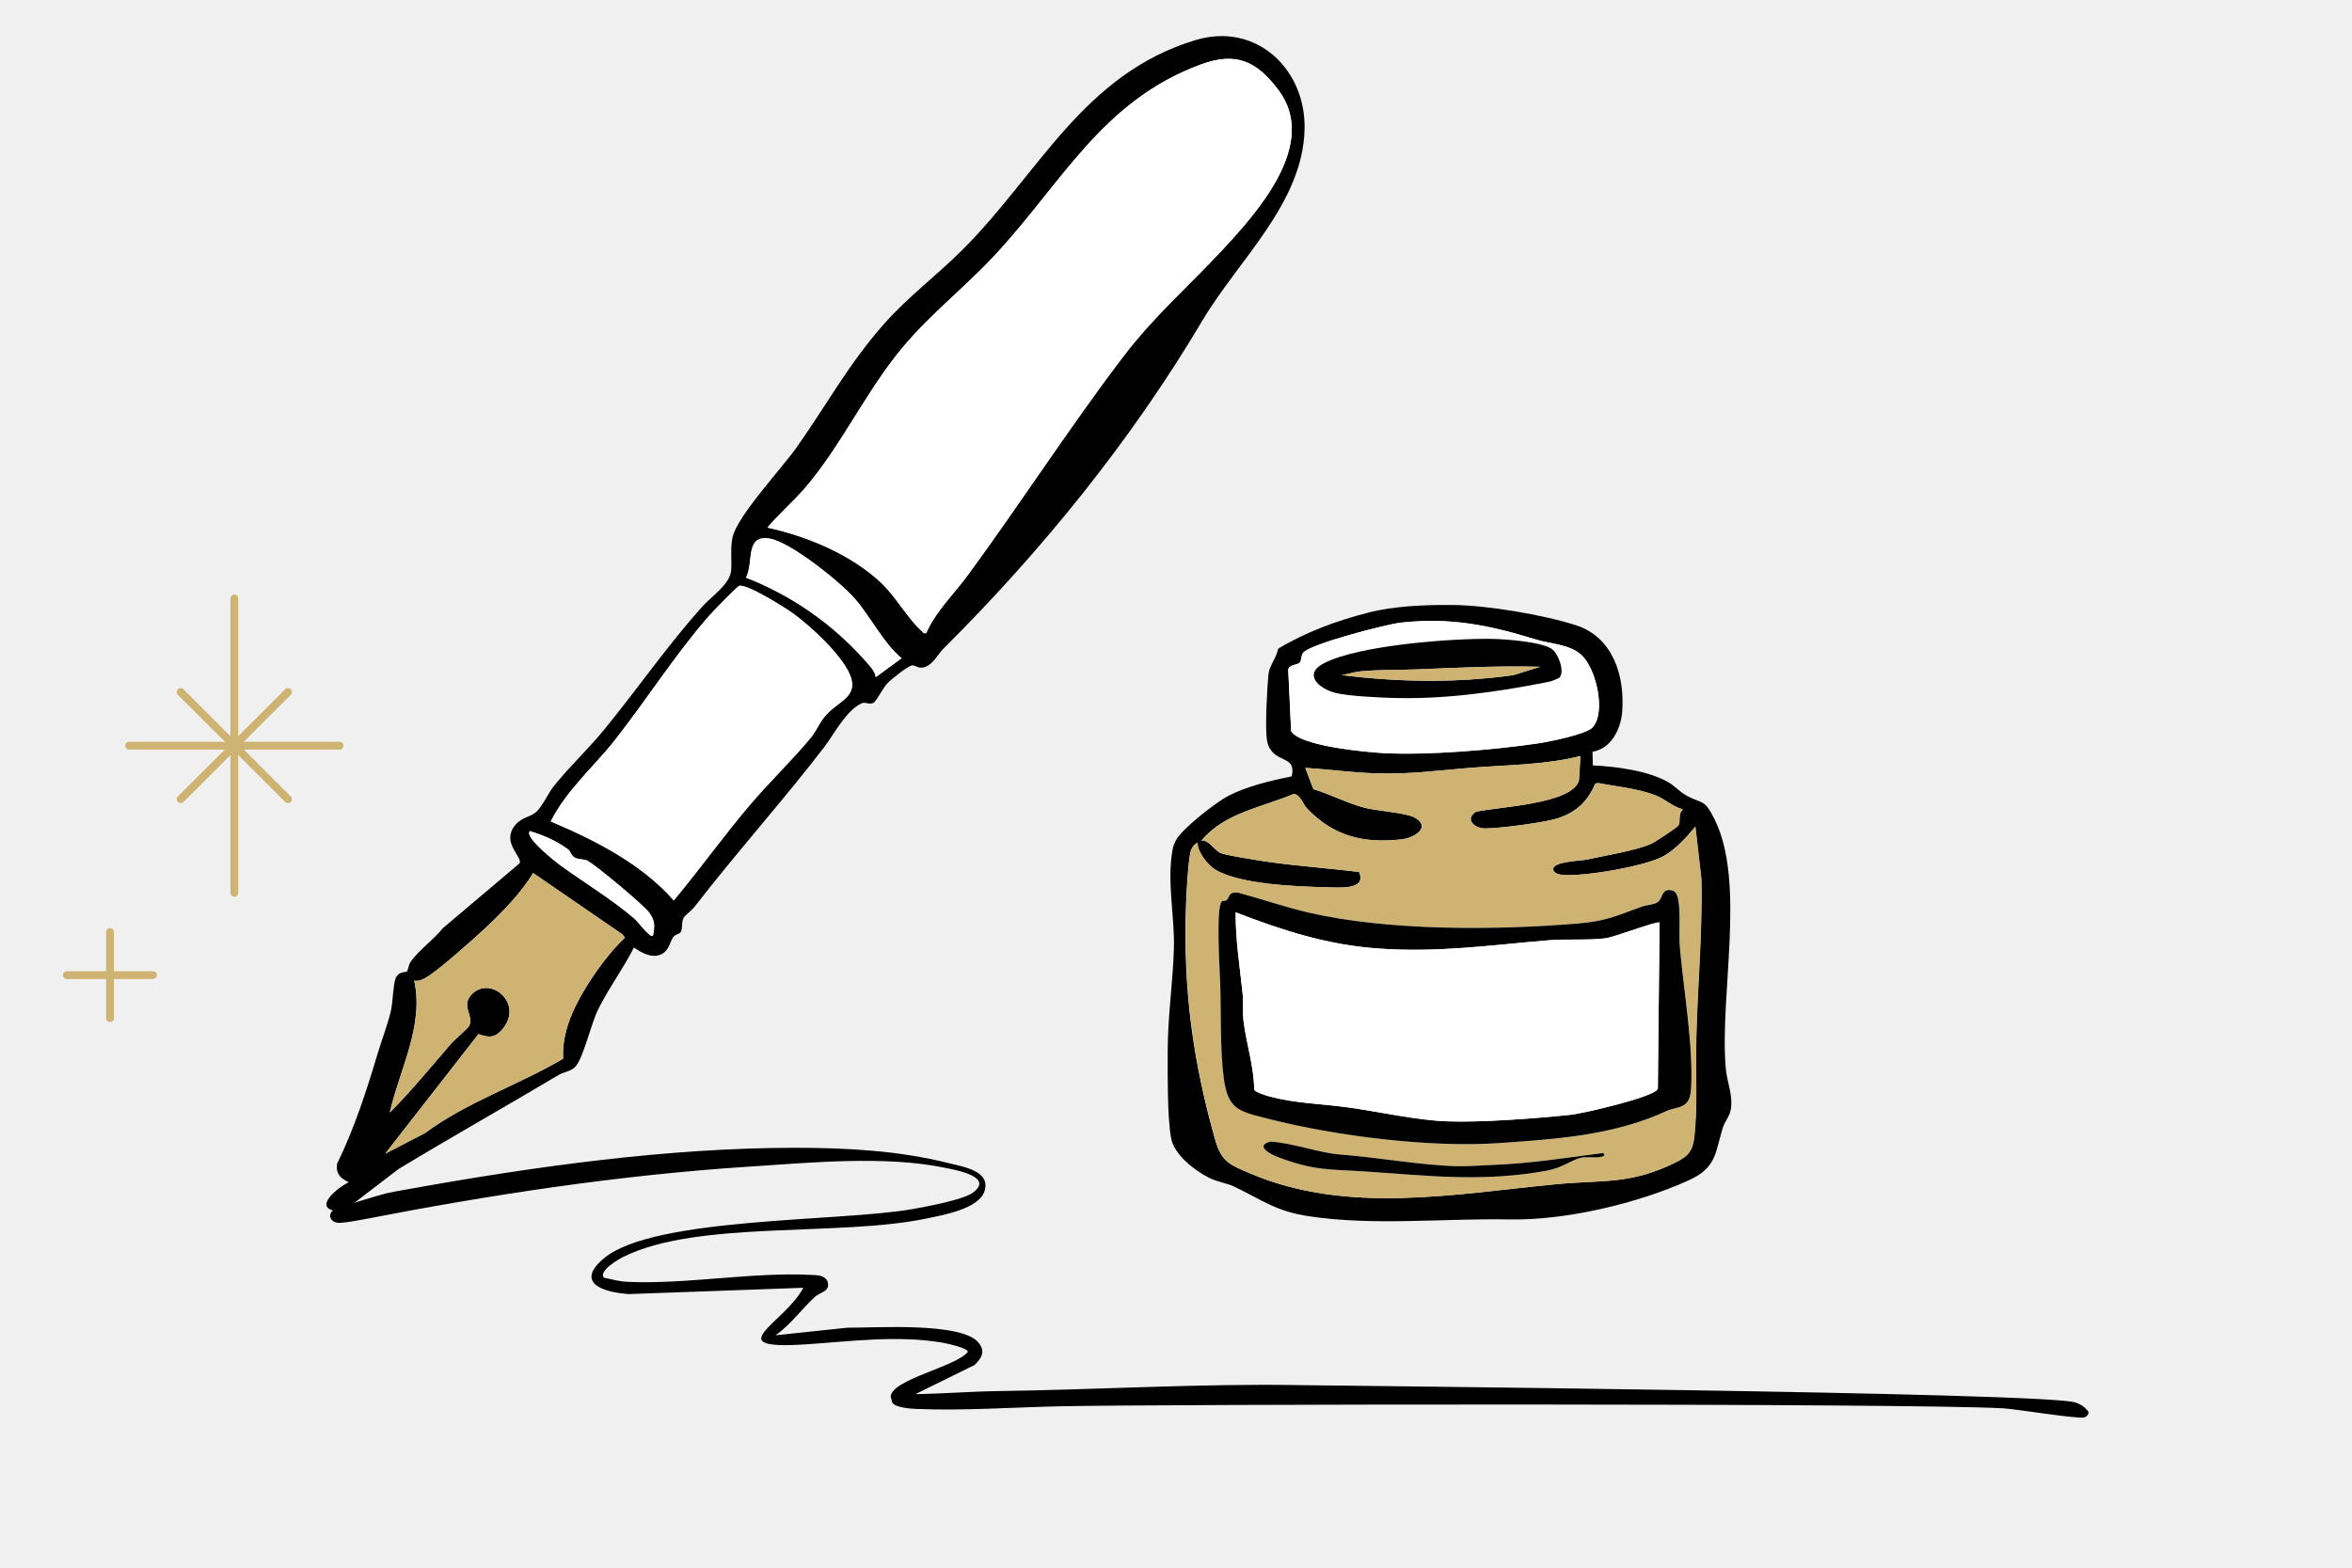
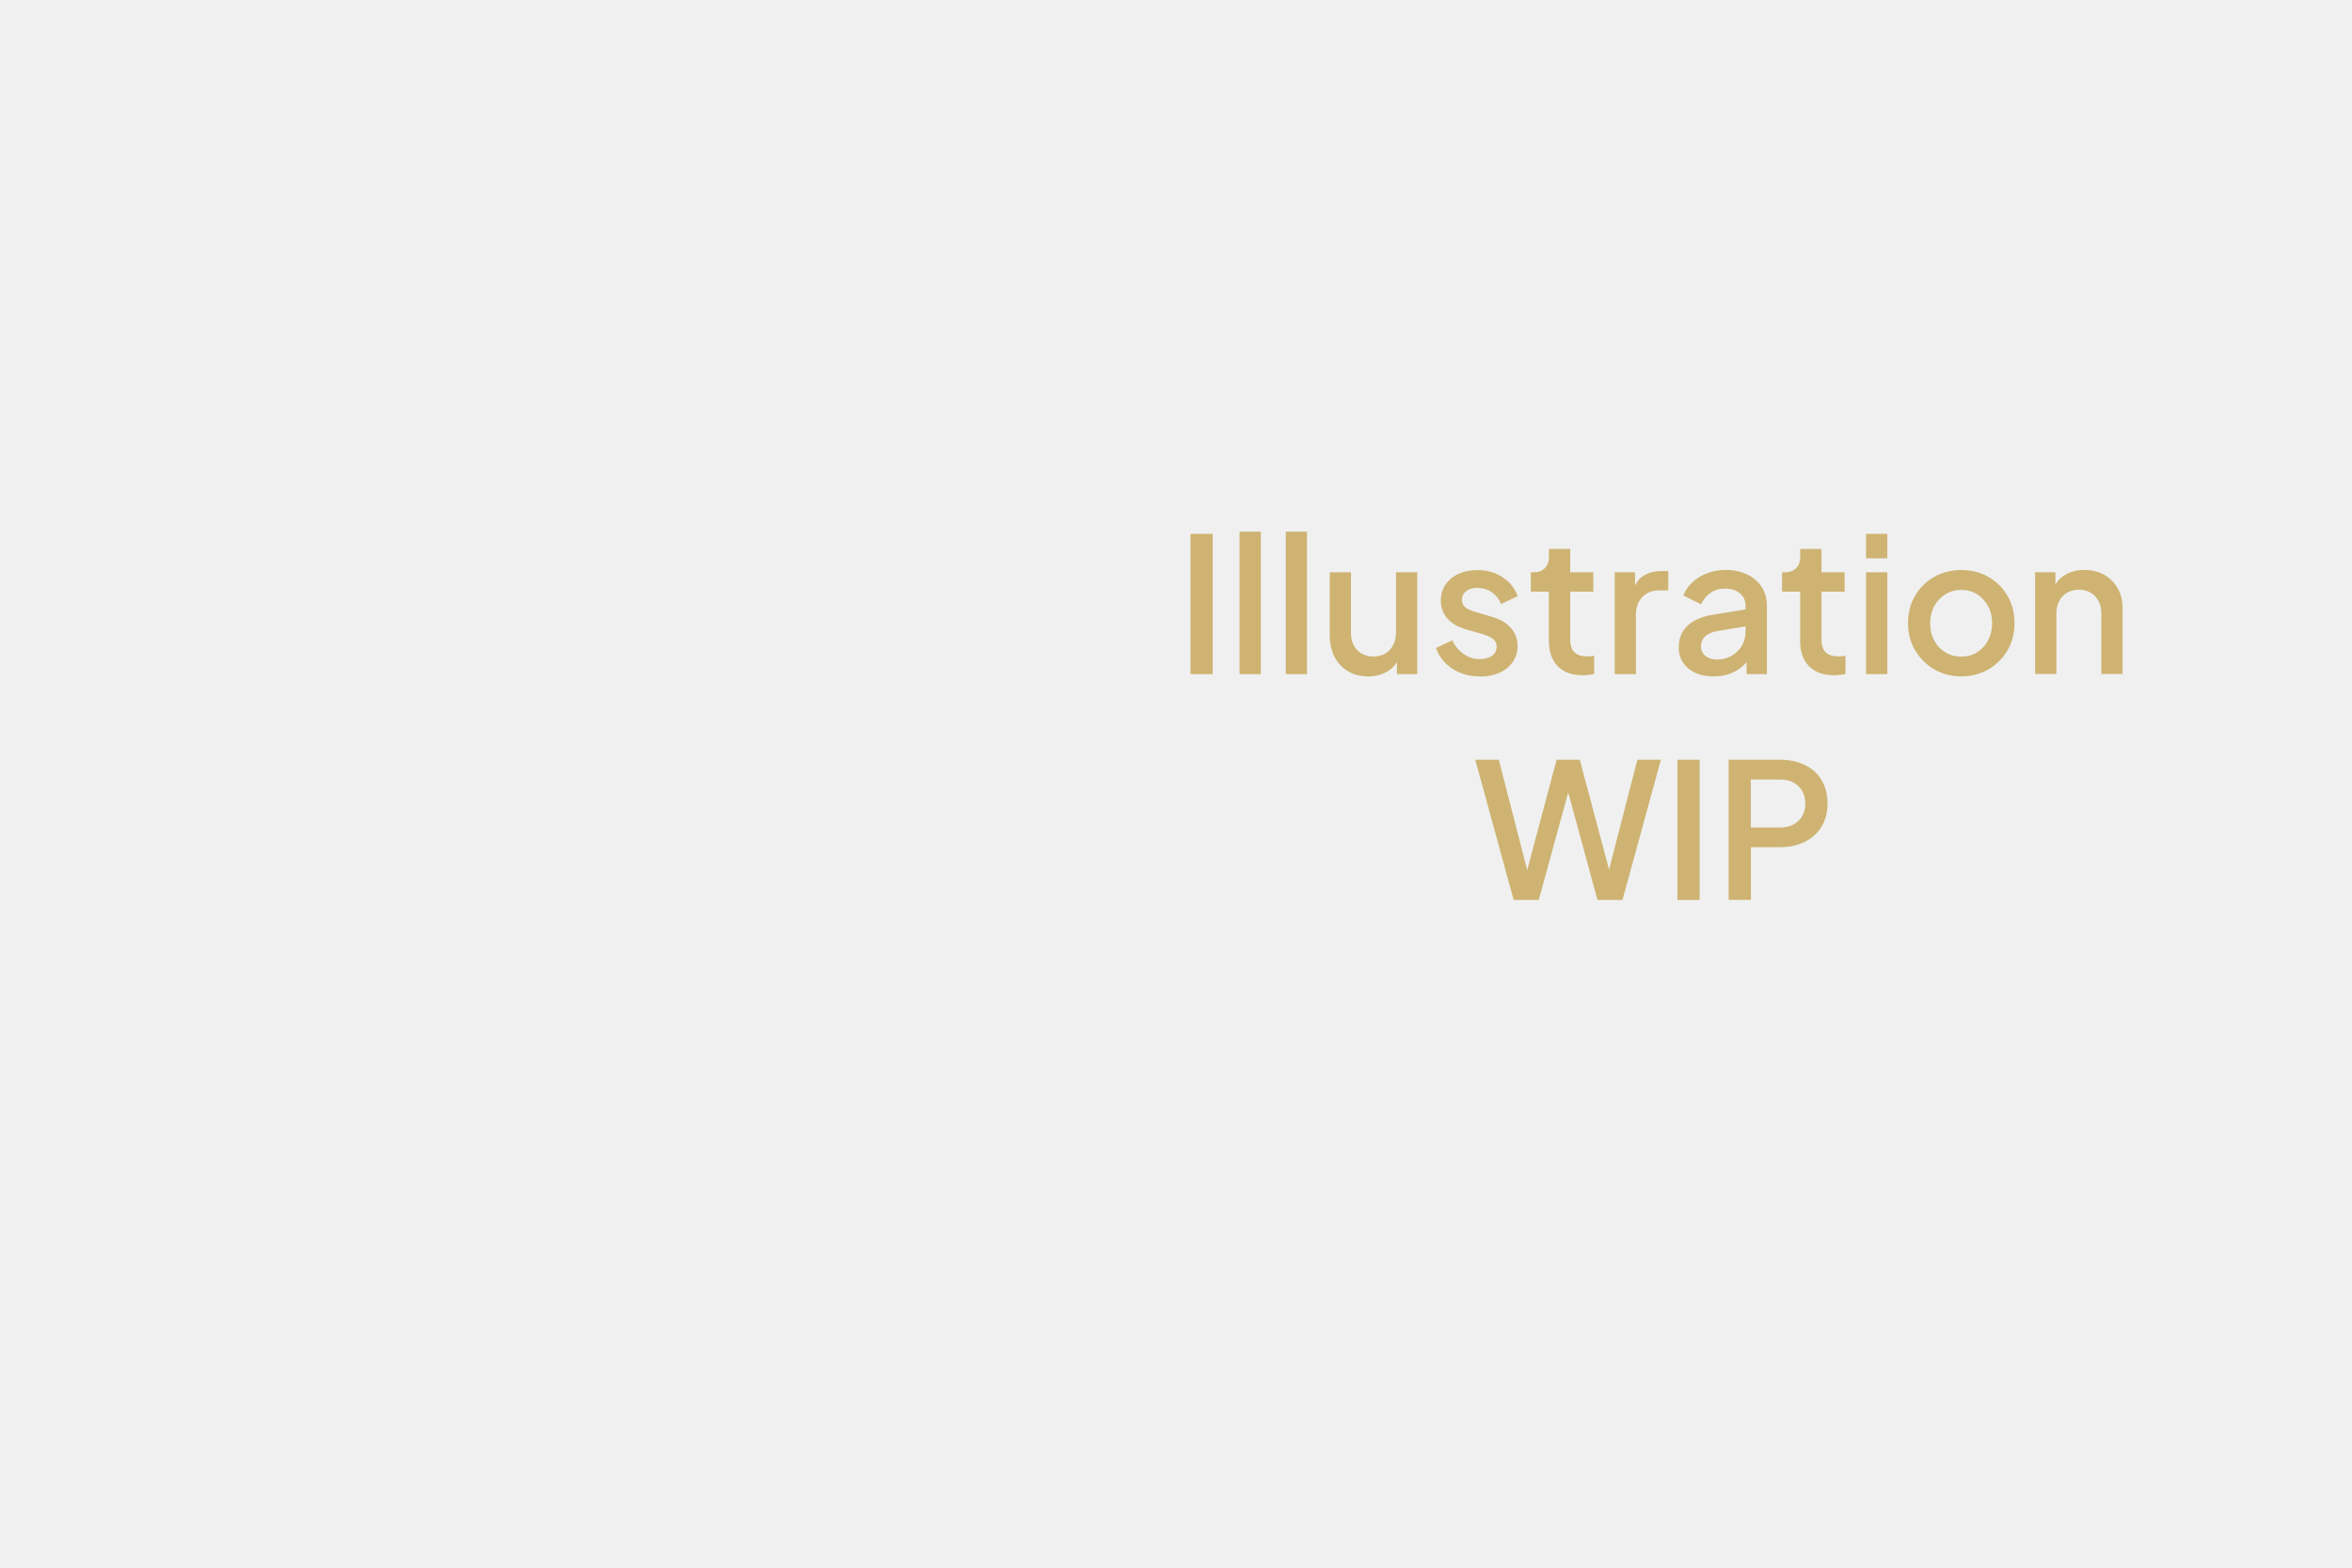
- <svg xmlns="http://www.w3.org/2000/svg" id="_レイヤー_1" data-name="レイヤー_1" version="1.1" viewBox="0 0 300 200">
+ <svg xmlns="http://www.w3.org/2000/svg" id="_レイヤー_1" version="1.1" viewBox="0 0 300 200">
  <defs>
    <style>
      .st0 {
        fill: #ceb372;
      }
- 
-       .st1 {
-         fill: none;
-         stroke: #ceb372;
-         stroke-linecap: round;
-         stroke-linejoin: round;
-       }
- 
-       .st2 {
-         fill: #fff;
-       }
    </style>
  </defs>
-   <path d="M80.07,165.08c-3.26-.23-6.76-1.48-2.99-4.59,6.35-5.23,30.01-4.62,39.2-6.22,1.73-.3,6.58-1.2,7.81-2.11,2.78-2.06-2.28-2.91-3.62-3.19-7.63-1.57-17.18-.64-25-.13-16.45,1.07-32.95,3.58-49.07,6.72-.75.15-2.37.42-3.05.45-1.15.04-1.65-.98-.84-1.64.28-.23,6.01-1.96,6.81-2.14.88-.2,1.81-.35,2.7-.51,15.95-2.88,33.11-5.28,49.33-5.29,6.57,0,13.26.35,19.66,1.96,1.8.46,5.44.97,4.55,3.61-.75,2.23-5.29,3.02-7.37,3.45-11.18,2.35-29.21.19-38.67,4.89-.62.31-3.17,1.77-2.51,2.66,1.01.2,1.93.48,2.99.53,7.54.35,16.02-1.28,23.52-.88.77.04,1.58.03,2.02.77.44,1.38-.88,1.37-1.62,2.05-1.71,1.57-3.06,3.52-5,4.88l9.2-.97c3.39.04,14.54-.76,16.7,1.92.9,1.12.4,1.95-.51,2.84l-7.55,3.72c3.5-.05,7-.34,10.5-.39,12.78-.17,25.77-.98,38.54-.76,4.21.07,94.96.92,98.91,2.21.73.24,1.18.57,1.66,1.15.09.34-.19.64-.49.75-.74.26-8.62-1.05-10.34-1.15-12.02-.68-108.33-.53-120.39-.26-5.87.13-12.31.58-18.18.34-.8-.03-2.78-.16-3.17-.83l-.19-.76c.13-2.18,8.45-3.84,9.84-5.7,0-.51-2.85-1.11-3.42-1.2-5.71-.92-11.47-.14-17.14.24-11.44.77-2.81-2.64-.43-7.21l-22.39.81Z" />
-   <g>
-     <path d="M111.54,89.59c-.53.41-1.13-.08-1.6.12-1.98.85-3.64,4.08-4.83,5.63-5.24,6.82-11.11,13.35-16.49,20.31-.36.47-1.24,1.13-1.39,1.39-.35.6-.13,1.3-.37,1.81-.16.34-.67.34-.9.59-.45.49-.54,1.54-1.28,2.1-1.21.91-2.74.1-3.82-.66-1.36,2.69-3.31,5.32-4.62,8.01-.86,1.78-1.88,6.21-2.87,7.21-.64.64-1.43.63-2.12,1.04-6.79,4.05-13.65,7.9-20.42,12l-7.05,5.4c-4.21.02-1.27-2.68.67-3.71.08-.13-1.78-.45-1.45-2.37,2.19-4.48,3.73-9.24,5.16-14.02.53-1.77,1.32-3.8,1.71-5.53.24-1.05.28-3.35.59-4.09.43-.98,1.26-.71,1.45-.89.13-.12.19-.83.48-1.25,1.05-1.48,2.94-2.81,4.09-4.26l9.78-8.27c.48-.74-2.17-2.48-.75-4.61.86-1.29,2-1.23,2.81-1.89s1.6-2.46,2.32-3.36c2.02-2.53,4.43-4.75,6.47-7.26,4.22-5.17,8.01-10.66,12.48-15.66,1.15-1.28,3.49-2.81,3.66-4.54.13-1.35-.13-2.79.19-4.29.56-2.65,6.29-8.81,8.14-11.42,3.84-5.43,6.68-10.72,11.21-15.83,3.07-3.46,6.73-6.18,9.97-9.42,9.74-9.7,15.4-22.45,29.75-26.76,7.76-2.33,14.08,3.75,13.89,11.39-.23,9.43-8.43,16.65-13.01,24.36-9.1,15.33-20.44,29.34-33.08,41.92-.79.79-1.46,2.38-2.86,2.4-.41,0-.76-.33-1.12-.29-.52.06-2.72,1.81-3.17,2.31-.52.57-1.34,2.14-1.63,2.36ZM118.13,80.78c1.25-2.84,3.53-4.98,5.32-7.42,6.65-9.05,12.93-18.81,19.68-27.69,4.08-5.37,8.26-8.95,12.69-13.69,4.68-5.02,12.4-13.67,7.24-20.51-2.78-3.69-5.39-4.9-9.89-3.25-12.72,4.68-17.81,15.34-26.5,24.57-4.14,4.4-8.61,7.74-12.42,12.62-4.17,5.34-7.22,11.77-11.55,16.82-1.45,1.69-3.35,3.33-4.81,5.07,5.1,1.11,10.65,3.43,14.5,7.04,1.83,1.72,3.48,4.69,5.14,6.12.19.17.21.37.6.31ZM115,83.98c-2.38-2-3.9-5.23-5.98-7.62-1.84-2.11-8.25-7.26-10.9-7.66-3.13-.47-1.95,2.98-2.96,4.99,5.86,2.28,11.07,5.93,15.25,10.65.5.56,1.21,1.3,1.29,2.04l3.29-2.41ZM70.25,104.8c5.64,2.37,11.62,5.43,15.69,10.07,3.35-4,6.37-8.26,9.76-12.24,2.48-2.91,5.29-5.59,7.73-8.53.72-.87,1.11-1.99,1.97-2.93,1.64-1.79,4.22-2.35,2.97-5.18-1.13-2.57-5.01-6.15-7.31-7.8-1-.72-5.81-3.73-6.76-3.45-.29.08-3.47,3.39-3.93,3.91-4.23,4.84-7.95,10.7-11.94,15.77-2.72,3.45-6.18,6.38-8.18,10.38ZM83.29,119.38c.25-1.27.28-1.88-.46-2.93-.68-.96-6.88-6.13-7.91-6.65-.46-.24-1.29-.1-1.76-.5-.35-.29-.4-.72-.68-.93-1.5-1.11-3.11-1.79-4.88-2.34-.79.78,3.5,4.09,4.13,4.54,3.08,2.2,6.37,4.2,9.27,6.68.36.31,1.93,2.46,2.31,2.13ZM49.14,147.18l5.06-2.62c5.42-4.02,11.86-6.09,17.63-9.5-.14-2.37.58-4.69,1.62-6.79,1.41-2.84,3.95-6.5,6.26-8.65l-.33-.42-11.39-7.83c-1.5,2.54-4.04,5.12-6.22,7.15-1.49,1.38-5.99,5.42-7.51,6.24-.48.26-.87.44-1.43.35,1.28,5.72-1.87,11.35-3.12,16.83,2.75-2.75,5.27-5.86,7.84-8.81.54-.62,2.02-1.78,2.29-2.27.7-1.25-1.27-2.61.51-4.18,2.4-2.11,6.45,1.42,3.72,4.64-.92,1.08-1.71,1.1-3.04.6l-11.9,15.26Z" />
-     <path class="st2" d="M118.13,80.78c-.39.06-.4-.15-.6-.31-1.65-1.43-3.31-4.41-5.14-6.12-3.85-3.61-9.4-5.93-14.5-7.04,1.46-1.74,3.36-3.38,4.81-5.07,4.33-5.05,7.38-11.48,11.55-16.82,3.81-4.88,8.28-8.22,12.42-12.62,8.69-9.23,13.78-19.9,26.5-24.57,4.49-1.65,7.11-.44,9.89,3.25,5.16,6.84-2.56,15.49-7.24,20.51-4.43,4.75-8.61,8.32-12.69,13.69-6.75,8.89-13.03,18.64-19.68,27.69-1.79,2.44-4.07,4.58-5.32,7.42Z" />
-     <path class="st2" d="M70.25,104.8c2-4,5.46-6.93,8.18-10.38,3.99-5.06,7.71-10.93,11.94-15.77.46-.53,3.64-3.83,3.93-3.91.95-.27,5.76,2.74,6.76,3.45,2.29,1.65,6.18,5.23,7.31,7.8,1.25,2.84-1.33,3.4-2.97,5.18-.86.94-1.25,2.06-1.97,2.93-2.44,2.94-5.25,5.61-7.73,8.53-3.39,3.98-6.41,8.23-9.76,12.24-4.06-4.64-10.05-7.7-15.69-10.07Z" />
-     <path class="st0" d="M49.14,147.18l11.9-15.26c1.33.51,2.12.49,3.04-.6,2.73-3.22-1.31-6.75-3.72-4.64-1.78,1.56.19,2.93-.51,4.18-.27.49-1.75,1.64-2.29,2.27-2.57,2.96-5.09,6.06-7.84,8.81,1.25-5.48,4.4-11.11,3.12-16.83.56.09.95-.09,1.43-.35,1.52-.83,6.03-4.87,7.51-6.24,2.19-2.02,4.73-4.61,6.22-7.15l11.39,7.83.33.42c-2.31,2.15-4.86,5.81-6.26,8.65-1.04,2.1-1.77,4.42-1.62,6.79-5.78,3.41-12.22,5.49-17.63,9.5l-5.06,2.62Z" />
-     <path class="st2" d="M115,83.98l-3.29,2.41c-.08-.74-.79-1.48-1.29-2.04-4.18-4.72-9.39-8.37-15.25-10.65,1.01-2.01-.17-5.46,2.96-4.99,2.65.4,9.06,5.54,10.9,7.66,2.08,2.39,3.59,5.62,5.98,7.62Z" />
-     <path class="st2" d="M83.29,119.38c-.38.33-1.94-1.82-2.31-2.13-2.9-2.48-6.19-4.48-9.27-6.68-.63-.45-4.91-3.76-4.13-4.54,1.77.55,3.39,1.23,4.88,2.34.29.21.34.64.68.93.48.4,1.3.27,1.76.5,1.03.52,7.23,5.69,7.91,6.65.74,1.05.71,1.66.46,2.93Z" />
-   </g>
-   <g>
-     <path d="M203.13,95.91l.03,1.73c3,.16,7.12.67,9.71,2.2.72.42,1.31,1.11,2.15,1.6,2.15,1.22,2.32.35,3.68,3.09,4.03,8.12.59,22.55,1.43,31.83.15,1.69.87,3.15.67,4.97-.11,1.05-.8,1.69-1.08,2.63-.97,3.18-.78,5.02-4.34,6.63-6.48,2.93-15.62,5.11-22.81,4.98-8.34-.16-17.34.84-25.58-.4-4.3-.64-5.93-2.05-9.57-3.79-.98-.47-2.16-.58-3.28-1.16-1.81-.93-4.4-2.94-4.77-5.04-.49-2.78-.43-8.04-.43-11.03,0-4.39.66-8.81.79-13.09.13-4.18-.94-8.58-.15-12.75.08-.41.22-.72.4-1.08.69-1.44,5.15-4.89,6.66-5.68,2.36-1.23,5.52-1.98,8.12-2.51.54-2.37-1.42-1.86-2.51-3.16-.43-.51-.59-.97-.67-1.62-.22-1.65.04-6.48.22-8.28.11-1.03,1.03-2.1,1.23-3.22,3.5-2.11,7.51-3.59,11.48-4.6,3.36-.86,7.21-1,10.71-.98,4.43.03,11.54,1.23,15.78,2.58,4.74,1.52,6.27,6.48,5.91,11.06-.18,2.21-1.39,4.67-3.78,5.09ZM203.15,92.78c1.73-1.94.44-7.44-1.37-9.17-1.49-1.43-4.02-1.46-5.87-2.03-5.93-1.82-10.77-2.84-17.16-2.16-1.85.2-11.67,2.73-12.53,3.86-.32.42-.15.98-.46,1.27s-1.27.22-1.44.84l.37,7.86c1.03,1.94,9.73,2.72,11.92,2.83,5.55.28,13.97-.42,19.52-1.24,1.43-.21,6.22-1.16,7.03-2.07ZM201.61,96.44c-4.63,1.17-9.4,1.13-14.14,1.52-4.36.36-7.74.86-12.29.69-2.9-.1-5.8-.51-8.7-.69l1.04,2.72c2.17.65,4.29,1.78,6.48,2.36,1.56.41,5.24.64,6.37,1.23,2.21,1.15.21,2.6-1.62,2.81-4.85.55-8.69-.4-12.09-3.97-.48-.5-.83-1.8-1.69-1.81-4.03,1.72-8.81,2.39-11.73,5.94.91-.11,1.59,1.11,2.33,1.54.53.31,4.73.96,5.75,1.11,3.97.6,8.04.85,12.02,1.36,1.06,2.35-2.69,1.97-4.18,1.94-3.77-.09-10.98-.35-14.16-2.24-.92-.54-2.33-2.3-2.26-3.44-.44.19-.81.75-.91,1.22-.32,1.6-.5,5.02-.56,6.75-.38,10.61.85,19.78,3.71,29.9.82,2.89,1.9,3.22,4.47,4.32,12.36,5.28,26.12,2.62,38.97,1.38,6.07-.58,9.46.08,15.27-2.77,1.61-.79,2.2-1.46,2.41-3.34.35-3.23.21-6.56.21-9.74,0-7.72.87-15.4.68-23.15l-.76-6.62c-1.09,1.33-2.46,2.84-3.96,3.71-2.31,1.35-10.37,2.71-13.04,2.44-.39-.04-1.04-.2-1.13-.63-.22-1.09,3.44-1.14,4.27-1.32,2.28-.5,6.29-1.14,8.25-2.02.46-.21,3.34-2.11,3.47-2.35.28-.53-.11-1.45.55-2.03-1.43-.4-2.26-1.36-3.71-1.88-2.26-.81-4.78-1.03-7.12-1.49l-.36.11c-.97,2.36-2.62,3.79-5.1,4.49-1.77.5-7.02,1.18-8.87,1.2-1.43.02-2.72-1.18-1.24-2.12,2.63-.64,12.36-.95,13.14-4.03l.19-3.1Z" />
-     <path class="st0" d="M201.61,96.44l-.19,3.1c-.78,3.08-10.51,3.39-13.14,4.03-1.48.94-.19,2.14,1.24,2.12,1.85-.02,7.1-.71,8.87-1.2,2.48-.7,4.13-2.13,5.1-4.49l.36-.11c2.34.46,4.86.67,7.12,1.49,1.45.52,2.27,1.49,3.71,1.88-.66.58-.28,1.5-.55,2.03-.13.24-3,2.15-3.47,2.35-1.96.88-5.97,1.52-8.25,2.02-.83.18-4.49.24-4.27,1.32.09.43.74.59,1.13.63,2.67.26,10.73-1.09,13.04-2.44,1.5-.88,2.87-2.38,3.96-3.71l.76,6.62c.19,7.75-.68,15.43-.68,23.15,0,3.18.14,6.51-.21,9.74-.21,1.88-.79,2.54-2.41,3.34-5.81,2.86-9.2,2.19-15.27,2.77-12.85,1.24-26.61,3.9-38.97-1.38-2.58-1.1-3.66-1.43-4.47-4.32-2.86-10.12-4.09-19.29-3.71-29.9.06-1.73.24-5.16.56-6.75.09-.47.47-1.03.91-1.22-.07,1.14,1.34,2.89,2.26,3.44,3.18,1.89,10.38,2.16,14.16,2.24,1.49.03,5.24.41,4.18-1.94-3.98-.51-8.05-.76-12.02-1.36-1.02-.16-5.22-.81-5.75-1.11-.74-.43-1.42-1.65-2.33-1.54,2.92-3.55,7.7-4.22,11.73-5.94.86,0,1.21,1.31,1.69,1.81,3.41,3.57,7.24,4.52,12.09,3.97,1.83-.21,3.82-1.66,1.62-2.81-1.14-.59-4.81-.81-6.37-1.23-2.19-.58-4.31-1.71-6.48-2.36l-1.04-2.72c2.89.18,5.8.58,8.7.69,4.55.16,7.92-.34,12.29-.69,4.74-.39,9.51-.35,14.14-1.52ZM155.87,115c-.78.75-.26,8.8-.21,10.39.11,3.69-.02,8.5.44,12.04.54,4.16,1.92,4.33,5.73,5.31,8.57,2.19,20.56,3.7,29.39,3.09,6.9-.48,13.91-.93,20.34-3.64,1.28-.54.91-.5,2.42-.88,1.41-.35,1.66-1.21,1.74-2.53.3-5.28-.94-12.43-1.42-17.79-.17-1.94.11-4.45-.23-6.27-.07-.39-.28-.97-.69-1.09-1.5-.43-1.2,1.03-1.96,1.5-.49.31-1.41.33-2.02.55-3.17,1.16-4.59,1.84-8.13,2.14-10.45.87-24.19.96-34.36-1.4-3.03-.7-6.04-1.75-9.04-2.55-1.23-.05-.9.49-1.4.98-.12.12-.48.05-.58.15ZM204.45,147.1c-4.65.6-9.2,1.32-13.89,1.51-1.45.06-3.36.2-4.77.17-4.46-.11-10.11-1.14-14.86-1.49-2.75-.21-6.04-1.48-8.91-1.65-2.04.55.05,1.63,1.06,2.01,4.63,1.74,6.48,1.5,11.17,1.81,8.09.54,14.86,1.38,23.08-.12,1.87-.34,3.23-1.39,4.25-1.63.74-.17,1.73.03,2.51-.1.34-.06.78-.22.35-.51Z" />
-     <path class="st2" d="M203.15,92.78c-.81.91-5.6,1.86-7.03,2.07-5.56.82-13.97,1.52-19.52,1.24-2.18-.11-10.88-.89-11.92-2.83l-.37-7.86c.17-.63,1.12-.54,1.44-.84s.14-.86.46-1.27c.86-1.13,10.69-3.67,12.53-3.86,6.39-.68,11.23.35,17.16,2.16,1.85.57,4.38.6,5.87,2.03,1.81,1.73,3.1,7.24,1.37,9.17ZM198.92,86.43c.7-.74-.14-3.05-.99-3.64-1.29-.9-5.86-1.25-7.54-1.28-5.12-.1-17.01.8-21.48,3.08-2.79,1.43-.66,3.29,1.49,3.82,1.56.38,5.2.56,6.94.62,6.81.23,13.57-.72,20.22-2.05.27-.05,1.21-.4,1.36-.55Z" />
-     <path d="M155.87,115c.1-.1.46-.04.58-.15.51-.49.17-1.03,1.4-.98,3.01.8,6.02,1.85,9.04,2.55,10.17,2.36,23.91,2.27,34.36,1.4,3.55-.29,4.96-.98,8.13-2.14.61-.22,1.52-.24,2.02-.55.76-.47.46-1.93,1.96-1.5.42.12.62.7.69,1.09.35,1.82.06,4.33.23,6.27.48,5.36,1.72,12.51,1.42,17.79-.07,1.32-.33,2.18-1.74,2.53-1.51.38-1.14.34-2.42.88-6.43,2.71-13.44,3.16-20.34,3.64-8.83.61-20.82-.9-29.39-3.09-3.82-.97-5.19-1.15-5.73-5.31-.46-3.54-.32-8.35-.44-12.04-.05-1.58-.57-9.63.21-10.39ZM211.68,117.69c-.28-.24-5.77,1.86-6.84,2-2.3.3-4.93.06-7.28.26-7.58.63-14.1,1.6-21.81,1.05-6.47-.46-12.14-2.31-18.14-4.61-.03,3.49.53,6.93.89,10.38.12,1.16-.02,2.36.12,3.52.36,2.91,1.33,5.76,1.35,8.71.13.35,1.64.8,2.07.91,3.27.85,6.6.91,9.89,1.36,3.98.55,8.71,1.64,12.65,1.78,4.41.16,11.34-.37,15.81-.84,1.47-.16,10.87-2.32,11.07-3.33l.22-21.2Z" />
-     <path d="M204.45,147.1c.43.3,0,.46-.35.51-.78.13-1.77-.08-2.51.1-1.02.24-2.37,1.28-4.25,1.63-8.22,1.5-15,.66-23.08.12-4.69-.31-6.53-.07-11.17-1.81-1.01-.38-3.1-1.46-1.06-2.01,2.88.17,6.16,1.44,8.91,1.65,4.75.36,10.4,1.38,14.86,1.49,1.41.03,3.31-.11,4.77-.17,4.69-.18,9.24-.91,13.89-1.51Z" />
-     <path d="M198.92,86.43c-.15.16-1.09.5-1.36.55-6.65,1.32-13.4,2.28-20.22,2.05-1.74-.06-5.38-.24-6.94-.62-2.15-.52-4.28-2.39-1.49-3.82,4.47-2.28,16.36-3.18,21.48-3.08,1.68.03,6.25.38,7.54,1.28.84.59,1.68,2.89.99,3.64ZM196.42,85.07c-5.23-.14-10.46.11-15.7.33-2.4.1-4.82.02-7.26.26-.76.07-1.6.39-2.38.46,7.19.91,14.67,1.03,21.92.02l3.42-1.06Z" />
-     <path class="st2" d="M211.68,117.69l-.22,21.2c-.21,1.02-9.6,3.18-11.07,3.33-4.46.47-11.4,1-15.81.84-3.94-.14-8.67-1.23-12.65-1.78-3.29-.45-6.62-.51-9.89-1.36-.43-.11-1.93-.56-2.07-.91-.02-2.96-1-5.81-1.35-8.71-.14-1.16,0-2.36-.12-3.52-.36-3.46-.92-6.9-.89-10.38,5.99,2.31,11.67,4.15,18.14,4.61,7.71.55,14.23-.42,21.81-1.05,2.35-.19,4.98.04,7.28-.26,1.07-.14,6.56-2.24,6.84-2Z" />
-     <path class="st0" d="M196.42,85.07l-3.42,1.06c-7.25,1.02-14.73.9-21.92-.02.77-.08,1.62-.39,2.38-.46,2.44-.24,4.87-.16,7.26-.26,5.24-.21,10.47-.47,15.7-.33Z" />
-   </g>
-   <g>
-     <line class="st1" x1="16.47" y1="95.13" x2="43.31" y2="95.13" />
-     <line class="st1" x1="29.89" y1="76.35" x2="29.89" y2="113.9" />
-     <line class="st1" x1="23.05" y1="88.29" x2="36.73" y2="101.96" />
-     <line class="st1" x1="23.05" y1="101.96" x2="36.73" y2="88.29" />
-   </g>
-   <g>
-     <line class="st1" x1="8.53" y1="124.4" x2="19.52" y2="124.4" />
-     <line class="st1" x1="14.03" y1="118.9" x2="14.03" y2="129.89" />
-   </g>
+   <path class="st0" d="M151.85,86v-17.89h2.83v17.89h-2.83Z" />
+   <path class="st0" d="M158.11,86v-18.17h2.71v18.17h-2.71Z" />
+   <path class="st0" d="M164,86v-18.17h2.71v18.17h-2.71Z" />
+   <path class="st0" d="M174.51,86.29c-.98,0-1.84-.22-2.58-.66s-1.32-1.06-1.72-1.85c-.4-.79-.6-1.71-.6-2.75v-8.02h2.71v7.78c0,.59.12,1.11.36,1.56.24.45.58.8,1.01,1.04.43.25.93.37,1.49.37s1.08-.13,1.51-.38c.43-.26.77-.62,1.01-1.08s.36-1.01.36-1.63v-7.66h2.71v12.99h-2.59v-2.54l.31.34c-.3.82-.81,1.44-1.53,1.86-.71.42-1.53.64-2.46.64Z" />
+   <path class="st0" d="M188.75,86.29c-1.34,0-2.51-.33-3.51-.98-.99-.66-1.69-1.54-2.09-2.64l2.09-.98c.35.74.84,1.32,1.45,1.75.62.43,1.3.65,2.05.65.64,0,1.16-.14,1.56-.43s.6-.68.6-1.18c0-.3-.09-.56-.26-.76s-.4-.36-.66-.49c-.26-.13-.53-.23-.8-.31l-2.04-.58c-1.14-.32-1.98-.8-2.53-1.44-.55-.64-.83-1.39-.83-2.26,0-.78.2-1.47.6-2.06s.95-1.05,1.66-1.37c.7-.32,1.5-.48,2.4-.48,1.18,0,2.24.29,3.17.88.93.58,1.58,1.4,1.97,2.44l-2.11,1.01c-.26-.64-.66-1.14-1.2-1.51-.54-.37-1.16-.55-1.85-.55-.59,0-1.06.14-1.42.42-.35.28-.53.64-.53,1.09,0,.3.08.56.24.76.16.2.37.36.62.48.26.12.52.22.79.3l2.11.62c1.07.3,1.9.78,2.47,1.43.58.65.87,1.42.87,2.32,0,.77-.21,1.44-.61,2.03-.41.58-.97,1.04-1.69,1.37-.72.33-1.56.49-2.52.49Z" />
+   <path class="st0" d="M201.86,86.14c-1.36,0-2.42-.38-3.17-1.15-.75-.77-1.13-1.85-1.13-3.24v-6.27h-2.3v-2.47h.36c.61,0,1.08-.18,1.43-.53.34-.35.52-.83.52-1.44v-1.01h2.71v2.98h2.95v2.47h-2.95v6.15c0,.45.07.83.22,1.14.14.31.38.55.7.72.32.17.74.25,1.25.25.13,0,.27,0,.43-.02s.31-.03.46-.05v2.33c-.22.03-.47.06-.75.1-.27.03-.51.05-.72.05Z" />
+   <path class="st0" d="M205.96,86v-12.99h2.59v2.64l-.24-.38c.29-.86.75-1.48,1.39-1.86.64-.38,1.41-.56,2.3-.56h.79v2.47h-1.13c-.9,0-1.62.28-2.17.84-.55.56-.83,1.34-.83,2.35v7.49h-2.71Z" />
+   <path class="st0" d="M218.54,86.29c-.88,0-1.65-.15-2.32-.46-.66-.3-1.18-.74-1.55-1.3s-.55-1.22-.55-1.97c0-.7.16-1.34.47-1.9.31-.56.79-1.03,1.44-1.42s1.48-.66,2.49-.82l4.51-.74v2.16l-3.99.67c-.72.13-1.25.36-1.58.7s-.5.75-.5,1.25.19.9.56,1.21c.38.31.86.47,1.45.47.72,0,1.36-.16,1.91-.48.55-.32.98-.75,1.3-1.28.31-.54.47-1.13.47-1.79v-3.34c0-.62-.24-1.14-.72-1.55s-1.11-.61-1.9-.61c-.71,0-1.33.18-1.86.55-.54.37-.93.86-1.19,1.46l-2.28-1.13c.26-.64.65-1.21,1.19-1.7.54-.5,1.17-.88,1.9-1.15.73-.27,1.51-.41,2.34-.41,1.02,0,1.93.19,2.73.58.79.38,1.41.92,1.85,1.6.44.68.66,1.47.66,2.37v8.74h-2.59v-2.33l.53.05c-.3.53-.69.98-1.15,1.37-.46.38-1,.68-1.61.89-.61.21-1.27.31-1.99.31Z" />
+   <path class="st0" d="M233.91,86.14c-1.36,0-2.42-.38-3.17-1.15-.75-.77-1.13-1.85-1.13-3.24v-6.27h-2.3v-2.47h.36c.61,0,1.08-.18,1.43-.53.34-.35.52-.83.52-1.44v-1.01h2.71v2.98h2.95v2.47h-2.95v6.15c0,.45.07.83.22,1.14.14.31.38.55.7.72.32.17.74.25,1.25.25.13,0,.27,0,.43-.02s.31-.03.46-.05v2.33c-.22.03-.47.06-.74.1-.27.03-.51.05-.72.05Z" />
+   <path class="st0" d="M238.02,71.23v-3.12h2.71v3.12h-2.71ZM238.02,86v-12.99h2.71v12.99h-2.71Z" />
+   <path class="st0" d="M250.16,86.29c-1.26,0-2.41-.3-3.43-.89-1.02-.59-1.84-1.4-2.45-2.43-.61-1.02-.91-2.18-.91-3.48s.3-2.48.9-3.49c.6-1.02,1.41-1.82,2.44-2.4,1.02-.58,2.18-.88,3.46-.88s2.43.29,3.45.88c1.02.58,1.83,1.38,2.43,2.4.6,1.02.9,2.18.9,3.49s-.3,2.48-.91,3.51-1.42,1.83-2.45,2.41c-1.03.58-2.16.88-3.41.88ZM250.16,83.77c.75,0,1.42-.18,2.02-.55.59-.37,1.06-.88,1.4-1.52.34-.65.52-1.38.52-2.2s-.17-1.54-.52-2.17c-.34-.63-.81-1.14-1.4-1.51-.59-.38-1.26-.56-2.02-.56s-1.43.19-2.03.56c-.6.38-1.07.88-1.42,1.51-.34.63-.52,1.36-.52,2.17s.17,1.55.52,2.2c.34.65.82,1.16,1.42,1.52.6.37,1.28.55,2.03.55Z" />
+   <path class="st0" d="M259.58,86v-12.99h2.59v2.54l-.31-.34c.32-.82.83-1.44,1.54-1.86.7-.42,1.52-.64,2.45-.64s1.81.21,2.54.62c.74.42,1.31.99,1.73,1.73.42.74.62,1.58.62,2.54v8.38h-2.71v-7.66c0-.64-.12-1.19-.36-1.64-.24-.46-.58-.81-1.01-1.07-.43-.26-.93-.38-1.49-.38s-1.06.13-1.5.38c-.44.26-.78.61-1.02,1.07-.24.46-.36,1-.36,1.64v7.66h-2.71Z" />
+   <path class="st0" d="M193.07,114.81l-4.9-17.89h3l3.99,15.49h-.74l4.13-15.49h2.95l4.13,15.49h-.77l3.99-15.49h3l-4.9,17.89h-3.19l-4.15-15.25h.84l-4.18,15.25h-3.19Z" />
+   <path class="st0" d="M213.96,114.81v-17.89h2.83v17.89h-2.83Z" />
+   <path class="st0" d="M220.49,114.81v-17.89h6.51c1.2,0,2.26.22,3.18.66.92.44,1.64,1.08,2.15,1.92.51.84.77,1.84.77,3.01s-.26,2.15-.78,2.98c-.52.83-1.24,1.47-2.15,1.92-.91.45-1.97.67-3.17.67h-3.67v6.72h-2.83ZM223.32,105.57h3.75c.64,0,1.2-.13,1.68-.38.48-.26.85-.61,1.12-1.07.26-.46.4-.99.4-1.6s-.13-1.17-.4-1.62c-.26-.46-.64-.81-1.12-1.07-.48-.26-1.04-.38-1.68-.38h-3.75v6.12Z" />
</svg>
